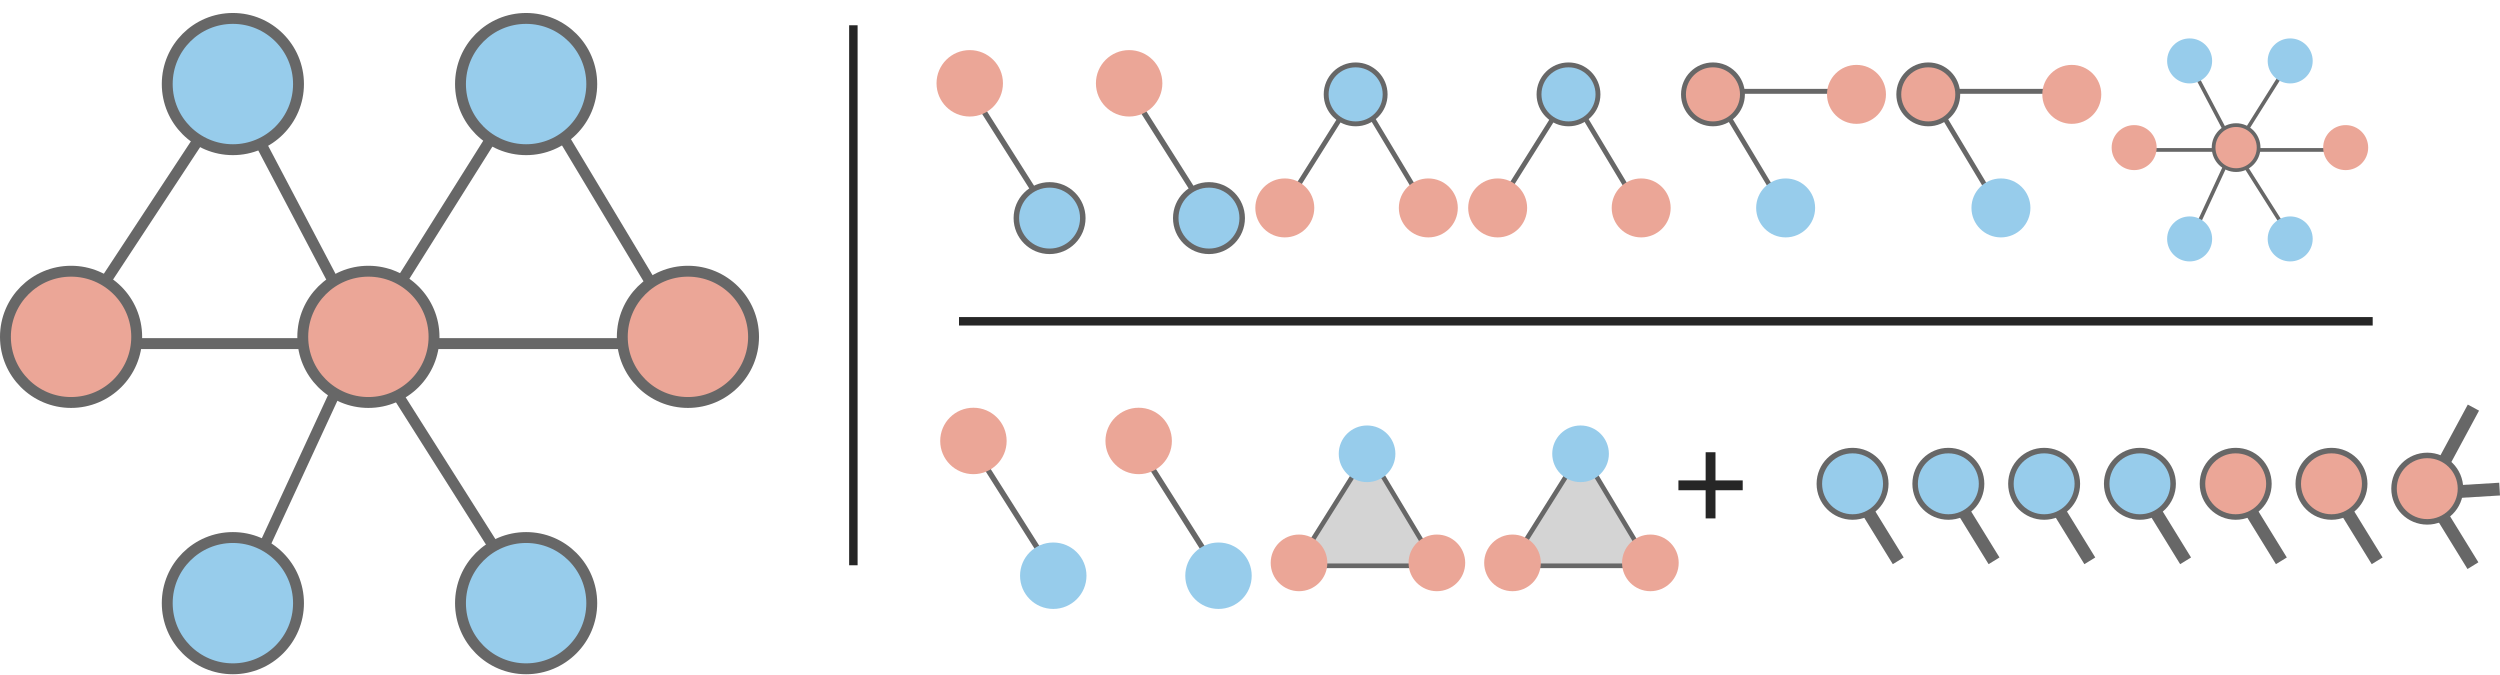
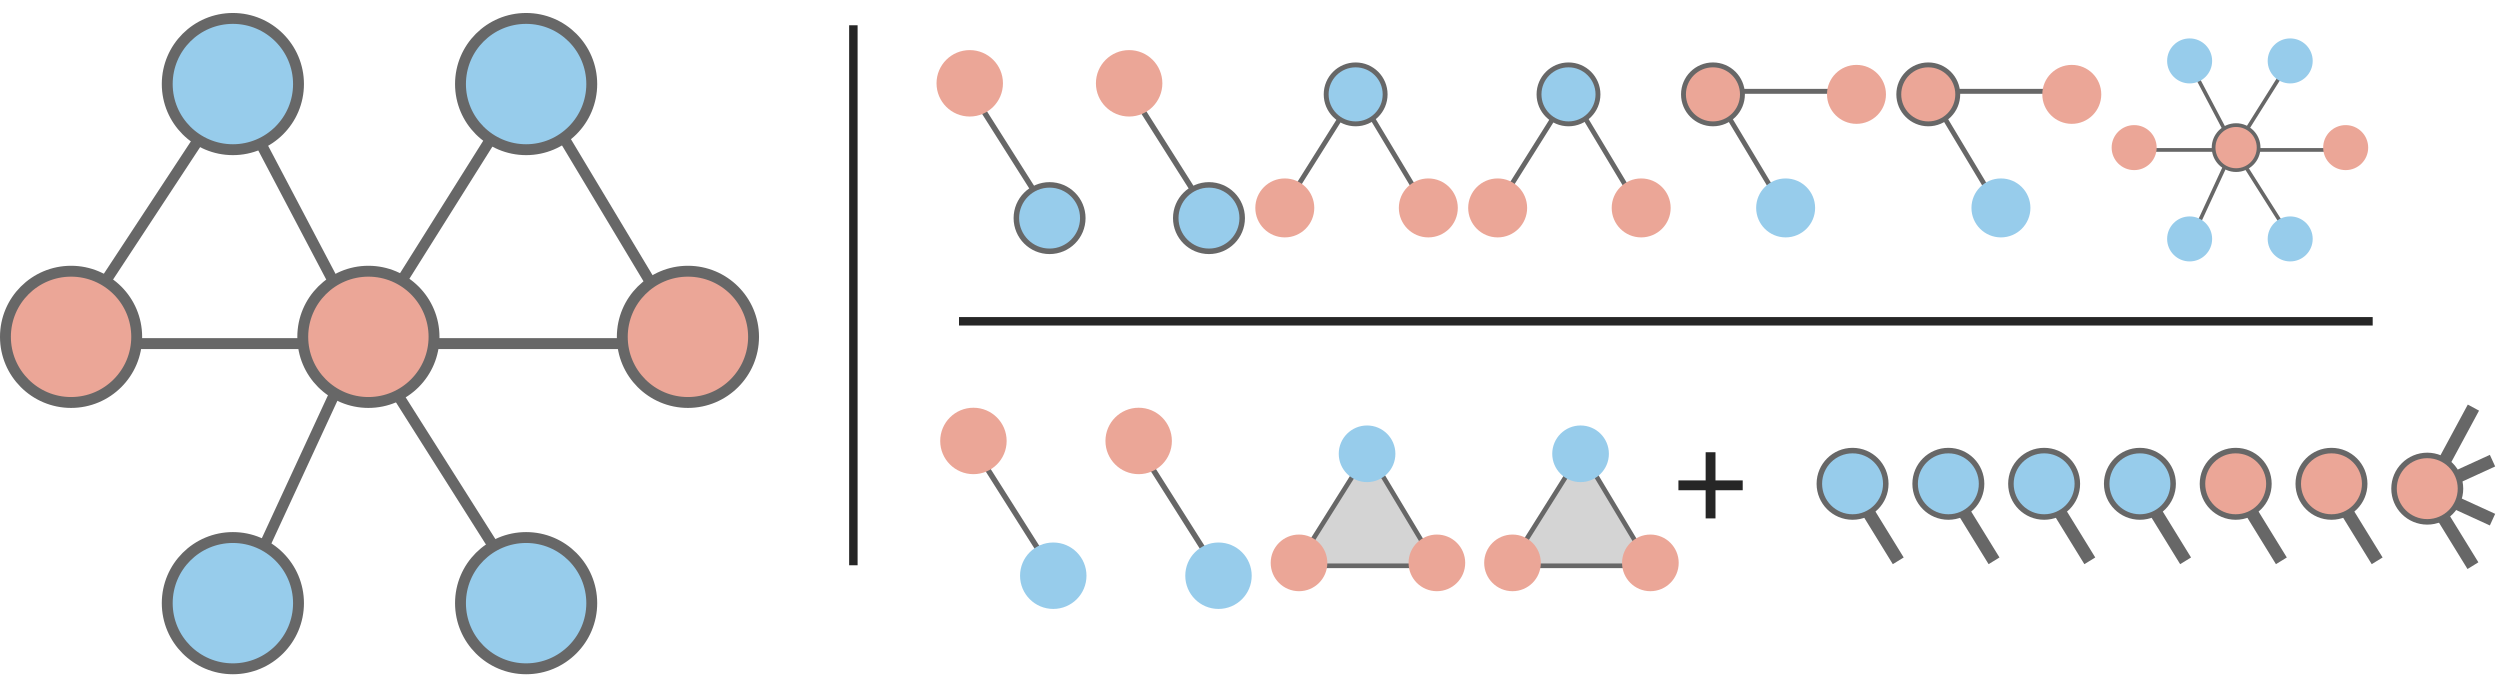
<svg xmlns="http://www.w3.org/2000/svg" width="206.606mm" height="55.72mm" viewBox="0 0 206.606 55.72" version="1.1" id="svg8369" xml:space="preserve">
  <defs id="defs8366" />
  <g id="layer1" transform="translate(24.81854,-82.00882)">
    <g id="layer1-1" transform="translate(-64.98533,-69.42635)">
      <path style="fill:none;fill-opacity:1;stroke:#676767;stroke-width:0.9;stroke-linejoin:bevel;stroke-dasharray:none;stroke-opacity:1" d="m 83.926,157.825 -13.65,21.729 -11.143,-21.171" id="path6625-6" />
      <path style="fill:#97cceb;fill-opacity:1;stroke:#676767;stroke-width:0.9;stroke-linejoin:bevel;stroke-dasharray:none;stroke-opacity:1" d="m 44.926,179.832 h 25.35 26.743" id="path6623-1" />
      <path style="fill:none;fill-opacity:1;stroke:#676767;stroke-width:0.9;stroke-linejoin:bevel;stroke-dasharray:none;stroke-opacity:1" d="m 59.69,201.56 10.307,-22.286 13.929,22.007" id="path6690-9" />
      <path style="fill:none;fill-opacity:1;stroke:#676767;stroke-width:0.9;stroke-linejoin:bevel;stroke-dasharray:none;stroke-opacity:1" d="M 96.462,178.996 83.926,158.103" id="path6692-3" />
      <path style="fill:none;fill-opacity:1;stroke:#676767;stroke-width:0.9;stroke-linejoin:bevel;stroke-dasharray:none;stroke-opacity:1" d="m 46.04,178.996 13.371,-20.336" id="path6694-4" />
      <circle style="fill:#eba697;fill-opacity:1;stroke:#676767;stroke-width:0.9;stroke-linejoin:bevel;stroke-dasharray:none;stroke-opacity:1" id="path5370-7" cx="70.612" cy="179.273" r="5.424" />
      <circle style="fill:#eba697;fill-opacity:1;stroke:#676767;stroke-width:0.9;stroke-linejoin:bevel;stroke-dasharray:none;stroke-opacity:1" id="path5370-9-9" cx="46.04" cy="179.273" r="5.424" />
      <circle style="fill:#eba697;fill-opacity:1;stroke:#676767;stroke-width:0.9;stroke-linejoin:bevel;stroke-dasharray:none;stroke-opacity:1" id="path5370-4-8" cx="97.019" cy="179.273" r="5.424" />
      <circle style="fill:#97cceb;fill-opacity:1;stroke:#676767;stroke-width:0.9;stroke-linejoin:bevel;stroke-dasharray:none;stroke-opacity:1" id="path5370-8-0" cx="83.647" cy="158.382" r="5.424" />
      <g id="g21535" transform="matrix(0.4315049,0,0,0.4315049,86.60336,103.2152)">
        <path style="fill:#141414;fill-opacity:0.183;stroke:none;stroke-width:0.7;stroke-linejoin:bevel" d="m 168.127,220.054 h -27.445 l 13.539,-21.041 z" id="path21465" />
        <path style="fill:none;fill-opacity:1;stroke:#676767;stroke-width:0.9;stroke-linejoin:bevel;stroke-dasharray:none;stroke-opacity:1" d="M 154.486,198.103 140.836,219.831" id="path6625-6-1" />
        <path style="fill:#97cceb;fill-opacity:1;stroke:#676767;stroke-width:0.9;stroke-linejoin:bevel;stroke-dasharray:none;stroke-opacity:1" d="m 140.836,220.11 h 26.743" id="path6623-1-6" />
        <path style="fill:none;fill-opacity:1;stroke:#676767;stroke-width:0.9;stroke-linejoin:bevel;stroke-dasharray:none;stroke-opacity:1" d="M 167.022,219.274 154.486,198.381" id="path6692-3-8" />
        <circle style="fill:#eba697;fill-opacity:1;stroke:none;stroke-width:0.9;stroke-linejoin:bevel;stroke-dasharray:none;stroke-opacity:1" id="path5370-7-10" cx="141.173" cy="219.552" r="5.424" />
        <circle style="fill:#eba697;fill-opacity:1;stroke:none;stroke-width:0.9;stroke-linejoin:bevel;stroke-dasharray:none;stroke-opacity:1" id="path5370-4-8-60" cx="167.579" cy="219.552" r="5.424" />
        <circle style="fill:#97cceb;fill-opacity:1;stroke:none;stroke-width:0.9;stroke-linejoin:bevel;stroke-dasharray:none;stroke-opacity:1" id="path5370-8-0-4" cx="154.208" cy="198.66" r="5.424" />
      </g>
      <g id="g21535-9" transform="matrix(0.4315049,0,0,0.4315049,104.2469,103.2152)">
        <path style="fill:#141414;fill-opacity:0.183;stroke:none;stroke-width:0.7;stroke-linejoin:bevel" d="m 168.127,220.054 h -27.445 l 13.539,-21.041 z" id="path21465-0" />
        <path style="fill:none;fill-opacity:1;stroke:#676767;stroke-width:0.9;stroke-linejoin:bevel;stroke-dasharray:none;stroke-opacity:1" d="M 154.486,198.103 140.836,219.831" id="path6625-6-1-4" />
        <path style="fill:#97cceb;fill-opacity:1;stroke:#676767;stroke-width:0.9;stroke-linejoin:bevel;stroke-dasharray:none;stroke-opacity:1" d="m 140.836,220.11 h 26.743" id="path6623-1-6-0" />
        <path style="fill:none;fill-opacity:1;stroke:#676767;stroke-width:0.9;stroke-linejoin:bevel;stroke-dasharray:none;stroke-opacity:1" d="M 167.022,219.274 154.486,198.381" id="path6692-3-8-2" />
        <circle style="fill:#eba697;fill-opacity:1;stroke:none;stroke-width:0.9;stroke-linejoin:bevel;stroke-dasharray:none;stroke-opacity:1" id="path5370-7-10-4" cx="141.173" cy="219.552" r="5.424" />
        <circle style="fill:#eba697;fill-opacity:1;stroke:none;stroke-width:0.9;stroke-linejoin:bevel;stroke-dasharray:none;stroke-opacity:1" id="path5370-4-8-60-4" cx="167.579" cy="219.552" r="5.424" />
        <circle style="fill:#97cceb;fill-opacity:1;stroke:none;stroke-width:0.9;stroke-linejoin:bevel;stroke-dasharray:none;stroke-opacity:1" id="path5370-8-0-4-1" cx="154.208" cy="198.66" r="5.424" />
      </g>
      <g id="g21180" transform="matrix(-0.4491689,0,0,-0.4491689,274.0125,259.7811)">
        <path style="fill:#97cceb;fill-opacity:1;stroke:#676767;stroke-width:0.9;stroke-linejoin:bevel;stroke-dasharray:none;stroke-opacity:1" d="m 178.709,224.409 h 26.743" id="path6623-1-9" />
        <path style="fill:none;fill-opacity:1;stroke:#676767;stroke-width:0.9;stroke-linejoin:bevel;stroke-dasharray:none;stroke-opacity:1" d="M 204.894,223.573 192.359,202.68" id="path6692-3-4" />
        <circle style="fill:#eba697;fill-opacity:1;stroke:none;stroke-width:0.9;stroke-linejoin:bevel;stroke-dasharray:none;stroke-opacity:1" id="path5370-7-19" cx="179.045" cy="223.851" r="5.424" />
        <circle style="fill:#eba697;fill-opacity:1;stroke:#676767;stroke-width:0.9;stroke-linejoin:bevel;stroke-dasharray:none;stroke-opacity:1" id="path5370-4-8-6" cx="205.451" cy="223.851" r="5.424" />
        <circle style="fill:#97cceb;fill-opacity:1;stroke:none;stroke-width:0.9;stroke-linejoin:bevel;stroke-dasharray:none;stroke-opacity:1" id="path5370-8-0-7" cx="192.08" cy="202.959" r="5.424" />
      </g>
      <g id="g21180-7" transform="matrix(-0.4491689,0,0,-0.4491689,291.8058,259.7811)">
        <path style="fill:#97cceb;fill-opacity:1;stroke:#676767;stroke-width:0.9;stroke-linejoin:bevel;stroke-dasharray:none;stroke-opacity:1" d="m 178.709,224.409 h 26.743" id="path6623-1-9-3" />
        <path style="fill:none;fill-opacity:1;stroke:#676767;stroke-width:0.9;stroke-linejoin:bevel;stroke-dasharray:none;stroke-opacity:1" d="M 204.894,223.573 192.359,202.68" id="path6692-3-4-1" />
        <circle style="fill:#eba697;fill-opacity:1;stroke:none;stroke-width:0.9;stroke-linejoin:bevel;stroke-dasharray:none;stroke-opacity:1" id="path5370-7-19-5" cx="179.045" cy="223.851" r="5.424" />
        <circle style="fill:#eba697;fill-opacity:1;stroke:#676767;stroke-width:0.9;stroke-linejoin:bevel;stroke-dasharray:none;stroke-opacity:1" id="path5370-4-8-6-6" cx="205.451" cy="223.851" r="5.424" />
        <circle style="fill:#97cceb;fill-opacity:1;stroke:none;stroke-width:0.9;stroke-linejoin:bevel;stroke-dasharray:none;stroke-opacity:1" id="path5370-8-0-7-4" cx="192.08" cy="202.959" r="5.424" />
      </g>
      <g id="g21124" transform="matrix(0.4491689,0,0,0.4491689,71.32456,87.38126)">
        <path style="fill:none;fill-opacity:1;stroke:#676767;stroke-width:0.9;stroke-linejoin:bevel;stroke-dasharray:none;stroke-opacity:1" d="m 180.336,159.412 -13.65,21.729" id="path6625-6-9" />
        <path style="fill:none;fill-opacity:1;stroke:#676767;stroke-width:0.9;stroke-linejoin:bevel;stroke-dasharray:none;stroke-opacity:1" d="M 192.872,180.583 180.336,159.69" id="path6692-3-6" />
        <circle style="fill:#eba697;fill-opacity:1;stroke:none;stroke-width:0.9;stroke-linejoin:bevel;stroke-dasharray:none;stroke-opacity:1" id="path5370-7-1" cx="167.022" cy="180.861" r="5.424" />
        <circle style="fill:#eba697;fill-opacity:1;stroke:none;stroke-width:0.9;stroke-linejoin:bevel;stroke-dasharray:none;stroke-opacity:1" id="path5370-4-8-7" cx="193.429" cy="180.861" r="5.424" />
        <circle style="fill:#97cceb;fill-opacity:1;stroke:#676767;stroke-width:0.9;stroke-linejoin:bevel;stroke-dasharray:none;stroke-opacity:1" id="path5370-8-0-3" cx="180.058" cy="159.969" r="5.424" />
      </g>
      <g id="g21131" transform="matrix(0.4491689,0,0,0.4491689,69.20718,85.44118)">
        <path style="fill:none;fill-opacity:1;stroke:#676767;stroke-width:0.9;stroke-linejoin:bevel;stroke-dasharray:none;stroke-opacity:1" d="m 224.214,163.731 -13.65,21.729" id="path6625-6-9-4" />
        <path style="fill:none;fill-opacity:1;stroke:#676767;stroke-width:0.9;stroke-linejoin:bevel;stroke-dasharray:none;stroke-opacity:1" d="M 236.75,184.903 224.214,164.01" id="path6692-3-6-0" />
        <circle style="fill:#eba697;fill-opacity:1;stroke:none;stroke-width:0.9;stroke-linejoin:bevel;stroke-dasharray:none;stroke-opacity:1" id="path5370-7-1-6" cx="210.9" cy="185.18" r="5.424" />
        <circle style="fill:#eba697;fill-opacity:1;stroke:none;stroke-width:0.9;stroke-linejoin:bevel;stroke-dasharray:none;stroke-opacity:1" id="path5370-4-8-7-3" cx="237.307" cy="185.18" r="5.424" />
        <circle style="fill:#97cceb;fill-opacity:1;stroke:#676767;stroke-width:0.9;stroke-linejoin:bevel;stroke-dasharray:none;stroke-opacity:1" id="path5370-8-0-3-4" cx="223.935" cy="164.288" r="5.424" />
      </g>
      <circle style="fill:#97cceb;fill-opacity:1;stroke:#676767;stroke-width:0.9;stroke-linejoin:bevel;stroke-dasharray:none;stroke-opacity:1" id="path5370-8-4-75" cx="59.412" cy="158.382" r="5.424" />
      <circle style="fill:#97cceb;fill-opacity:1;stroke:#676767;stroke-width:0.9;stroke-linejoin:bevel;stroke-dasharray:none;stroke-opacity:1" id="path5370-8-4-4-8" cx="59.412" cy="201.282" r="5.424" />
      <circle style="fill:#97cceb;fill-opacity:1;stroke:#676767;stroke-width:0.9;stroke-linejoin:bevel;stroke-dasharray:none;stroke-opacity:1" id="path5370-8-4-7-4" cx="83.647" cy="201.282" r="5.424" />
      <g id="g21390" transform="matrix(0.6775254,0,0,0.6775254,83.90892,23.28963)">
        <g id="g21402" transform="matrix(0.5061152,0,0,0.5061152,128.1815,76.10542)">
          <path style="fill:none;fill-opacity:1;stroke:#676767;stroke-width:0.9;stroke-linejoin:bevel;stroke-dasharray:none;stroke-opacity:1" d="m 171.401,237.458 -13.65,21.729 -11.143,-21.171" id="path6625-6-3" />
          <path style="fill:#97cceb;fill-opacity:1;stroke:#676767;stroke-width:0.9;stroke-linejoin:bevel;stroke-dasharray:none;stroke-opacity:1" d="m 132.401,259.466 h 25.35 26.743" id="path6623-1-2" />
          <path style="fill:none;fill-opacity:1;stroke:#676767;stroke-width:0.9;stroke-linejoin:bevel;stroke-dasharray:none;stroke-opacity:1" d="m 147.165,281.194 10.307,-22.286 13.929,22.007" id="path6690-9-1" />
          <circle style="fill:#eba697;fill-opacity:1;stroke:#676767;stroke-width:0.9;stroke-linejoin:bevel;stroke-dasharray:none;stroke-opacity:1" id="path5370-7-13" cx="158.087" cy="258.907" r="5.424" />
          <circle style="fill:#eba697;fill-opacity:1;stroke:none;stroke-width:0.9;stroke-linejoin:bevel;stroke-dasharray:none;stroke-opacity:1" id="path5370-9-9-8" cx="133.515" cy="258.907" r="5.424" />
          <circle style="fill:#eba697;fill-opacity:1;stroke:none;stroke-width:0.9;stroke-linejoin:bevel;stroke-dasharray:none;stroke-opacity:1" id="path5370-4-8-0" cx="184.494" cy="258.907" r="5.424" />
          <circle style="fill:#97cceb;fill-opacity:1;stroke:none;stroke-width:0.9;stroke-linejoin:bevel;stroke-dasharray:none;stroke-opacity:1" id="path5370-8-0-0" cx="171.122" cy="238.016" r="5.424" />
          <circle style="fill:#97cceb;fill-opacity:1;stroke:none;stroke-width:0.9;stroke-linejoin:bevel;stroke-dasharray:none;stroke-opacity:1" id="path5370-8-4-75-9" cx="146.886" cy="238.016" r="5.424" />
          <circle style="fill:#97cceb;fill-opacity:1;stroke:none;stroke-width:0.9;stroke-linejoin:bevel;stroke-dasharray:none;stroke-opacity:1" id="path5370-8-4-4-8-4" cx="146.886" cy="280.915" r="5.424" />
          <circle style="fill:#97cceb;fill-opacity:1;stroke:none;stroke-width:0.9;stroke-linejoin:bevel;stroke-dasharray:none;stroke-opacity:1" id="path5370-8-4-7-4-2" cx="171.122" cy="280.915" r="5.424" />
        </g>
      </g>
      <g id="g21080" transform="matrix(0.5061152,0,0,0.5061152,64.45714,71.3204)">
        <path style="fill:none;fill-opacity:1;stroke:#676767;stroke-width:0.9;stroke-linejoin:bevel;stroke-dasharray:none;stroke-opacity:1" d="m 135.767,171.899 13.929,22.007" id="path6690-9-2" />
        <circle style="fill:#eba697;fill-opacity:1;stroke:none;stroke-width:0.9;stroke-linejoin:bevel;stroke-dasharray:none;stroke-opacity:1" id="path5370-7-8" cx="136.381" cy="171.898" r="5.424" />
        <circle style="fill:#97cceb;fill-opacity:1;stroke:#676767;stroke-width:0.9;stroke-linejoin:bevel;stroke-dasharray:none;stroke-opacity:1" id="path5370-8-4-7-4-4" cx="149.417" cy="193.907" r="5.424" />
      </g>
      <g id="g21080-6" transform="matrix(0.5061152,0,0,0.5061152,51.28428,71.3204)">
        <path style="fill:none;fill-opacity:1;stroke:#676767;stroke-width:0.9;stroke-linejoin:bevel;stroke-dasharray:none;stroke-opacity:1" d="m 135.767,171.899 13.929,22.007" id="path6690-9-2-9" />
        <circle style="fill:#eba697;fill-opacity:1;stroke:none;stroke-width:0.9;stroke-linejoin:bevel;stroke-dasharray:none;stroke-opacity:1" id="path5370-7-8-7" cx="136.381" cy="171.898" r="5.424" />
        <circle style="fill:#97cceb;fill-opacity:1;stroke:#676767;stroke-width:0.9;stroke-linejoin:bevel;stroke-dasharray:none;stroke-opacity:1" id="path5370-8-4-7-4-4-4" cx="149.417" cy="193.907" r="5.424" />
      </g>
      <g id="g21080-6-2" transform="matrix(0.5061152,0,0,0.5061152,125.2404,98.11598)">
        <g id="g21794" transform="rotate(180,141.9137,189.1283)">
          <path style="fill:none;fill-opacity:1;stroke:#676767;stroke-width:2.086;stroke-linejoin:bevel;stroke-dasharray:none;stroke-opacity:1" d="m 141.957,181.332 7.739,12.575" id="path6690-9-2-9-1" />
          <circle style="fill:#97cceb;fill-opacity:1;stroke:#676767;stroke-width:0.9;stroke-linejoin:bevel;stroke-dasharray:none;stroke-opacity:1" id="path5370-8-4-7-4-4-4-83" cx="149.417" cy="193.907" r="5.424" />
        </g>
        <g id="g21794-2" transform="rotate(180,149.7337,189.1283)">
          <path style="fill:none;fill-opacity:1;stroke:#676767;stroke-width:2.086;stroke-linejoin:bevel;stroke-dasharray:none;stroke-opacity:1" d="m 141.957,181.332 7.739,12.575" id="path6690-9-2-9-1-5" />
          <circle style="fill:#97cceb;fill-opacity:1;stroke:#676767;stroke-width:0.9;stroke-linejoin:bevel;stroke-dasharray:none;stroke-opacity:1" id="path5370-8-4-7-4-4-4-83-0" cx="149.417" cy="193.907" r="5.424" />
        </g>
        <g id="g21794-3" transform="rotate(180,157.5536,189.1283)">
          <path style="fill:none;fill-opacity:1;stroke:#676767;stroke-width:2.086;stroke-linejoin:bevel;stroke-dasharray:none;stroke-opacity:1" d="m 141.957,181.332 7.739,12.575" id="path6690-9-2-9-1-7" />
          <circle style="fill:#97cceb;fill-opacity:1;stroke:#676767;stroke-width:0.9;stroke-linejoin:bevel;stroke-dasharray:none;stroke-opacity:1" id="path5370-8-4-7-4-4-4-83-3" cx="149.417" cy="193.907" r="5.424" />
        </g>
        <g id="g21794-5" transform="rotate(180,165.3736,189.1283)">
          <path style="fill:none;fill-opacity:1;stroke:#676767;stroke-width:2.086;stroke-linejoin:bevel;stroke-dasharray:none;stroke-opacity:1" d="m 141.957,181.332 7.739,12.575" id="path6690-9-2-9-1-9" />
          <circle style="fill:#97cceb;fill-opacity:1;stroke:#676767;stroke-width:0.9;stroke-linejoin:bevel;stroke-dasharray:none;stroke-opacity:1" id="path5370-8-4-7-4-4-4-83-1" cx="149.417" cy="193.907" r="5.424" />
        </g>
        <g id="g21794-8" transform="rotate(180,173.1935,189.1283)">
          <path style="fill:none;fill-opacity:1;stroke:#676767;stroke-width:2.086;stroke-linejoin:bevel;stroke-dasharray:none;stroke-opacity:1" d="m 141.957,181.332 7.739,12.575" id="path6690-9-2-9-1-4" />
          <circle style="fill:#eba697;fill-opacity:1;stroke:#676767;stroke-width:0.9;stroke-linejoin:bevel;stroke-dasharray:none;stroke-opacity:1" id="path5370-8-4-7-4-4-4-83-08" cx="149.417" cy="193.907" r="5.424" />
        </g>
        <g id="g21794-8-3" transform="rotate(180,188.8334,189.5236)">
          <path style="fill:none;fill-opacity:1;stroke:#676767;stroke-width:2.086;stroke-linejoin:bevel;stroke-dasharray:none;stroke-opacity:1" d="m 141.957,181.332 7.739,12.575" id="path6690-9-2-9-1-4-2" />
          <path style="fill:none;fill-opacity:1;stroke:#676767;stroke-width:2.086;stroke-linejoin:bevel;stroke-dasharray:none;stroke-opacity:1" d="m 141.879,207.139 7.006,-12.997" id="path6690-9-2-9-1-4-2-6" />
-           <path style="fill:none;fill-opacity:1;stroke:#676767;stroke-width:2.086;stroke-linejoin:bevel;stroke-dasharray:none;stroke-opacity:1" d="m 137.602,193.833 10.249,-0.617" id="path6690-9-2-9-1-4-2-6-6" />
+           <path style="fill:none;fill-opacity:1;stroke:#676767;stroke-width:2.086;stroke-linejoin:bevel;stroke-dasharray:none;stroke-opacity:1" d="m 138.761,188.845 9.337,4.272" id="path6690-9-2-9-1-4-2-6-6" />
+           <path style="fill:none;fill-opacity:1;stroke:#676767;stroke-width:2.086;stroke-linejoin:bevel;stroke-dasharray:none;stroke-opacity:1" d="m 138.761,198.477 9.337,-4.272" id="path6690-9-2-9-1-4-2-6-6-3" />
          <circle style="fill:#eba697;fill-opacity:1;stroke:#676767;stroke-width:0.9;stroke-linejoin:bevel;stroke-dasharray:none;stroke-opacity:1" id="path5370-8-4-7-4-4-4-83-08-6" cx="149.417" cy="193.907" r="5.424" />
        </g>
        <g id="g21794-9" transform="rotate(180,181.0135,189.1283)">
          <path style="fill:none;fill-opacity:1;stroke:#676767;stroke-width:2.086;stroke-linejoin:bevel;stroke-dasharray:none;stroke-opacity:1" d="m 141.957,181.332 7.739,12.575" id="path6690-9-2-9-1-58" />
          <circle style="fill:#eba697;fill-opacity:1;stroke:#676767;stroke-width:0.9;stroke-linejoin:bevel;stroke-dasharray:none;stroke-opacity:1" id="path5370-8-4-7-4-4-4-83-2" cx="149.417" cy="193.907" r="5.424" />
        </g>
      </g>
      <g id="g21647" transform="translate(-90.27494,-15.51658)">
        <path style="fill:none;fill-opacity:1;stroke:#676767;stroke-width:0.456;stroke-linejoin:bevel;stroke-dasharray:none;stroke-opacity:1" d="m 224.233,203.393 7.049,11.138" id="path6690-9-2-9-5" />
        <circle style="fill:#eba697;fill-opacity:1;stroke:none;stroke-width:0.456;stroke-linejoin:bevel;stroke-dasharray:none;stroke-opacity:1" id="path5370-7-8-7-9" cx="224.544" cy="203.393" r="2.745" />
        <circle style="fill:#97cceb;fill-opacity:1;stroke:none;stroke-width:0.456;stroke-linejoin:bevel;stroke-dasharray:none;stroke-opacity:1" id="path5370-8-4-7-4-4-4-8" cx="231.141" cy="214.531" r="2.745" />
      </g>
      <g id="g21652" transform="matrix(-1,0,0,1,247.5782,1.934249)">
        <path style="fill:none;fill-opacity:1;stroke:#676767;stroke-width:0.456;stroke-linejoin:bevel;stroke-dasharray:none;stroke-opacity:1" d="m 127.276,185.942 -7.049,11.138" id="path6690-9-2-9-5-9" />
        <circle style="fill:#eba697;fill-opacity:1;stroke:none;stroke-width:0.456;stroke-linejoin:bevel;stroke-dasharray:none;stroke-opacity:1" id="path5370-7-8-7-9-1" cx="-126.965" cy="185.942" r="2.745" transform="scale(-1,1)" />
        <circle style="fill:#97cceb;fill-opacity:1;stroke:none;stroke-width:0.456;stroke-linejoin:bevel;stroke-dasharray:none;stroke-opacity:1" id="path5370-8-4-7-4-4-4-8-2" cx="-120.367" cy="197.08" r="2.745" transform="scale(-1,1)" />
      </g>
    </g>
    <path style="fill:none;fill-opacity:0.946;stroke:#262626;stroke-width:0.7;stroke-linejoin:bevel;stroke-opacity:1" d="M 45.706,84.098 V 128.725" id="path20858" />
    <path style="fill:none;fill-opacity:0.946;stroke:#262626;stroke-width:0.7;stroke-linejoin:bevel;stroke-opacity:1" d="M 171.267,108.564 H 54.436" id="path20858-3" />
    <text xml:space="preserve" style="font-size:11.289px;font-family:sans-serif;-inkscape-font-specification:sans-serif;fill:#262626;fill-opacity:1;stroke:none;stroke-width:1.056;stroke-linejoin:bevel;stroke-dasharray:none;stroke-dashoffset:0" x="113.33" y="126.105" id="text25067">
      <tspan id="tspan25065" style="fill:#262626;fill-opacity:1;stroke-width:1.056" x="113.33" y="126.105">+</tspan>
    </text>
  </g>
</svg>
